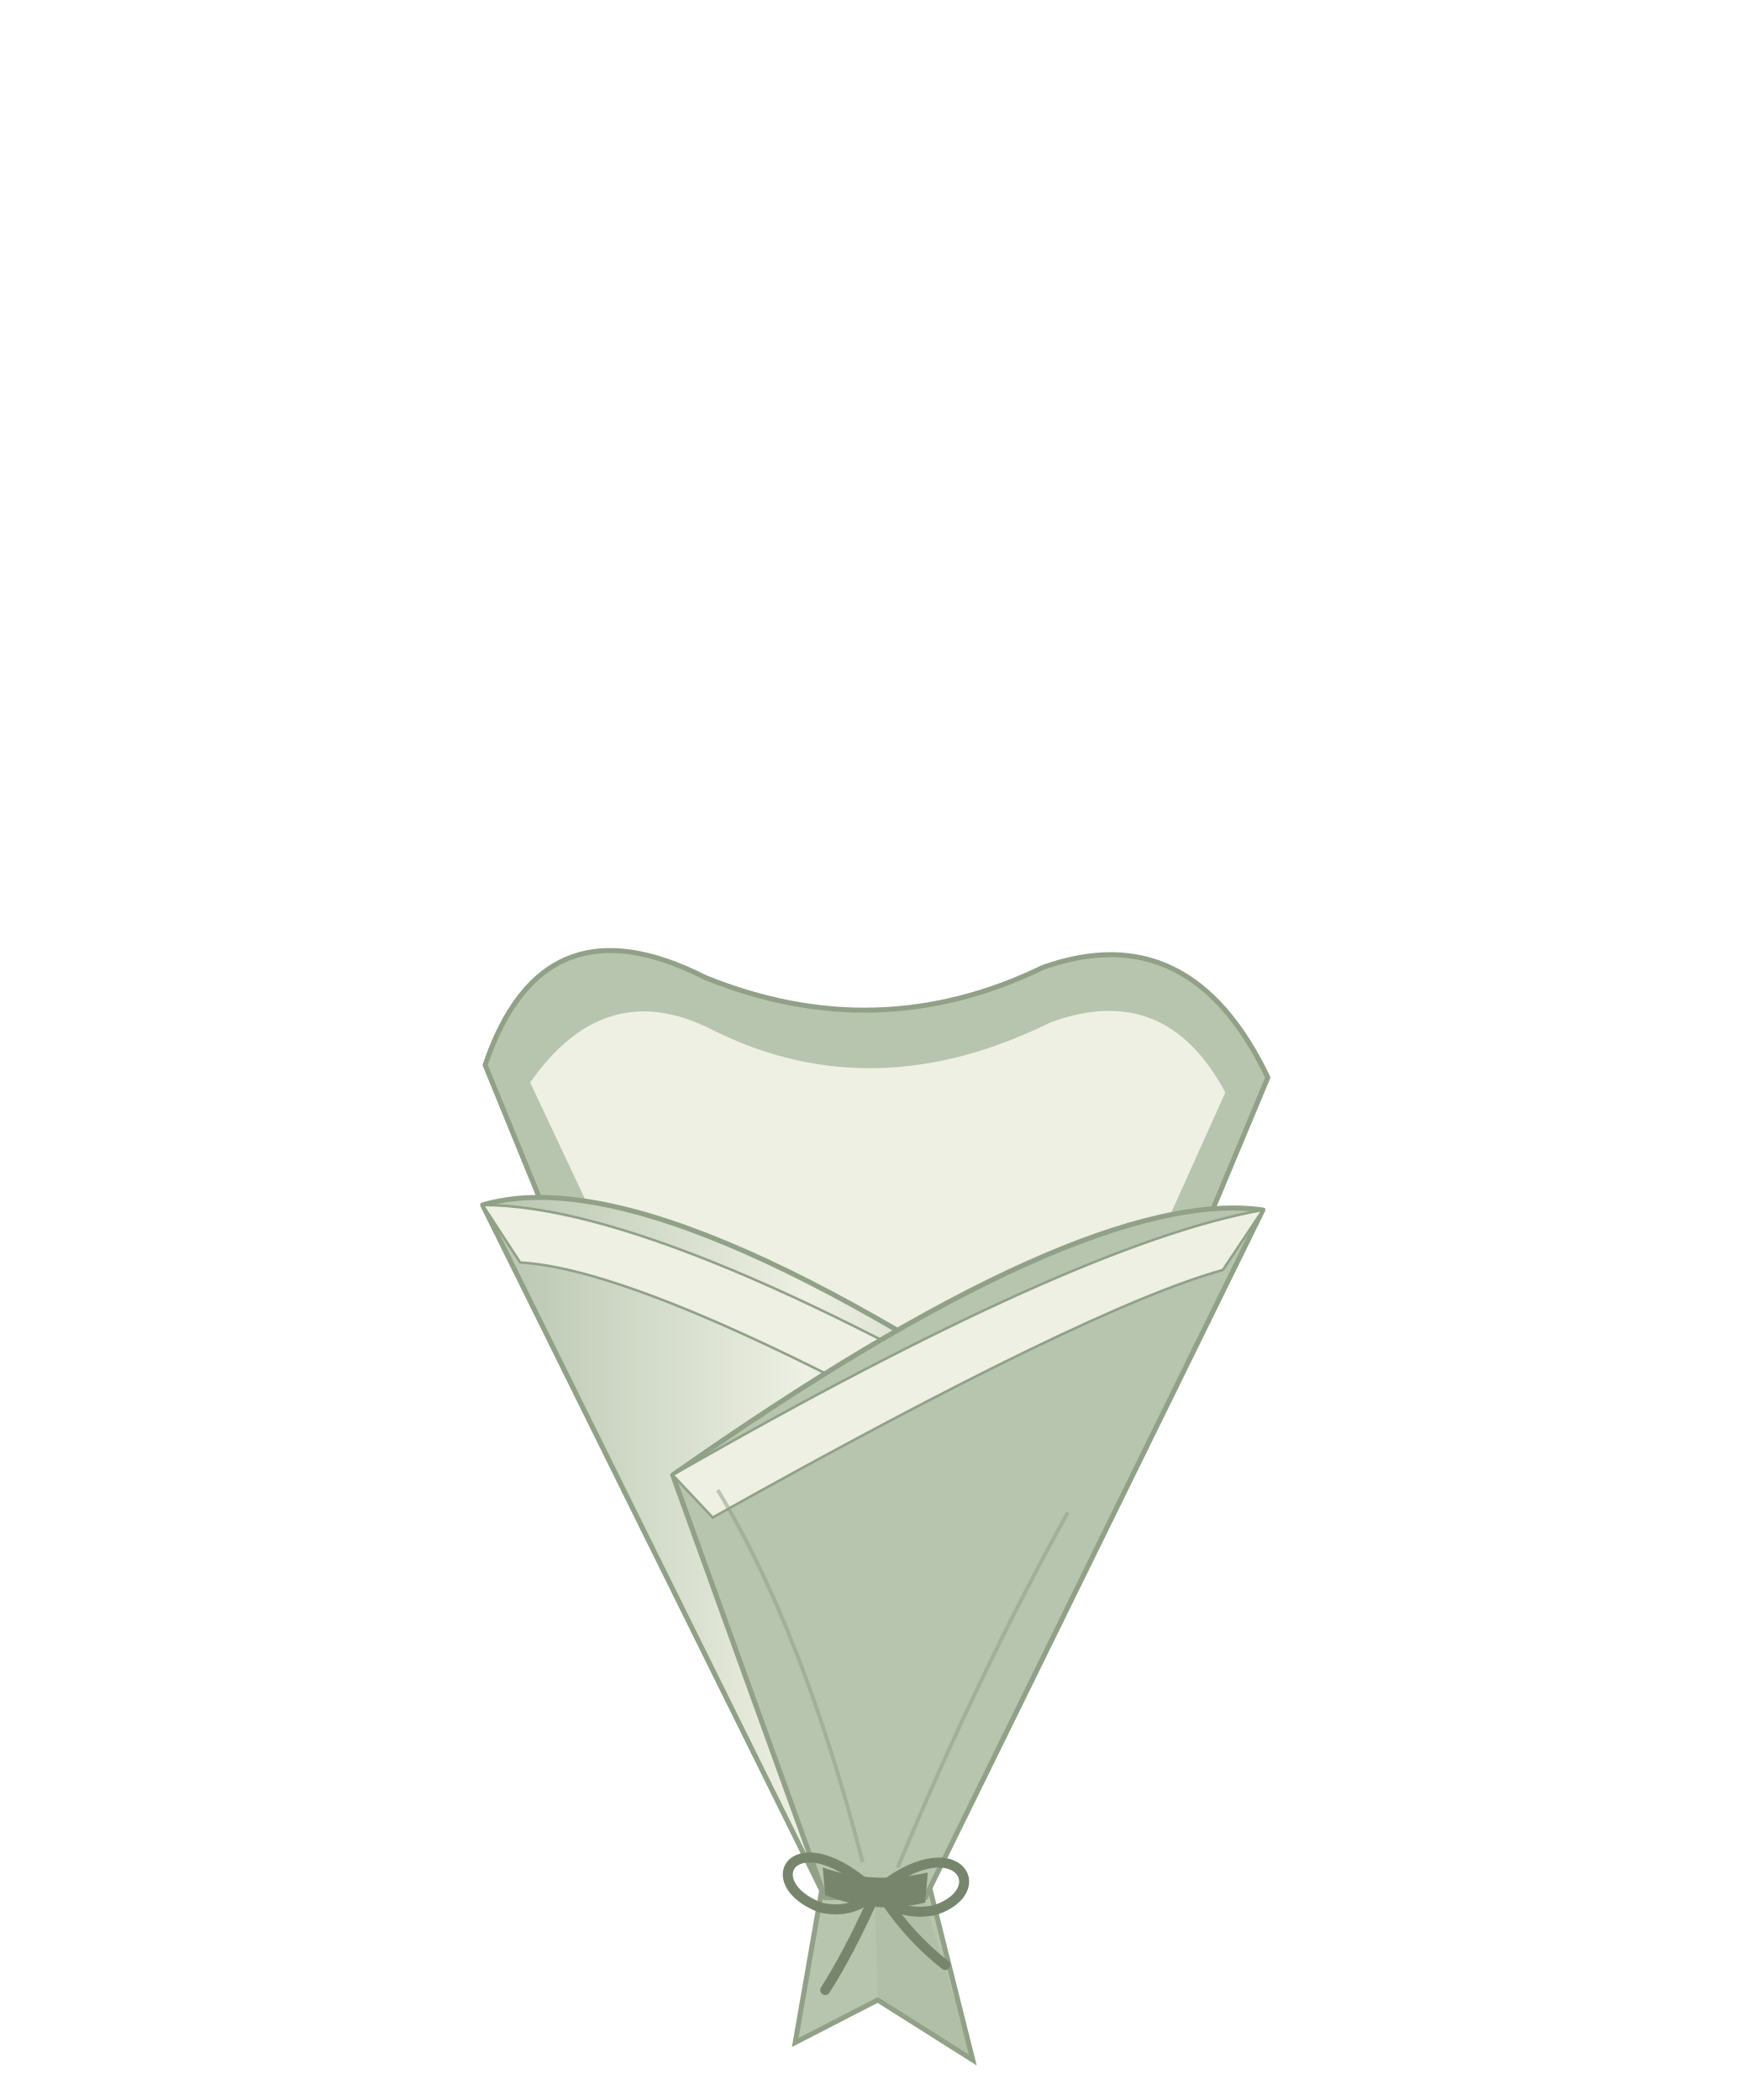
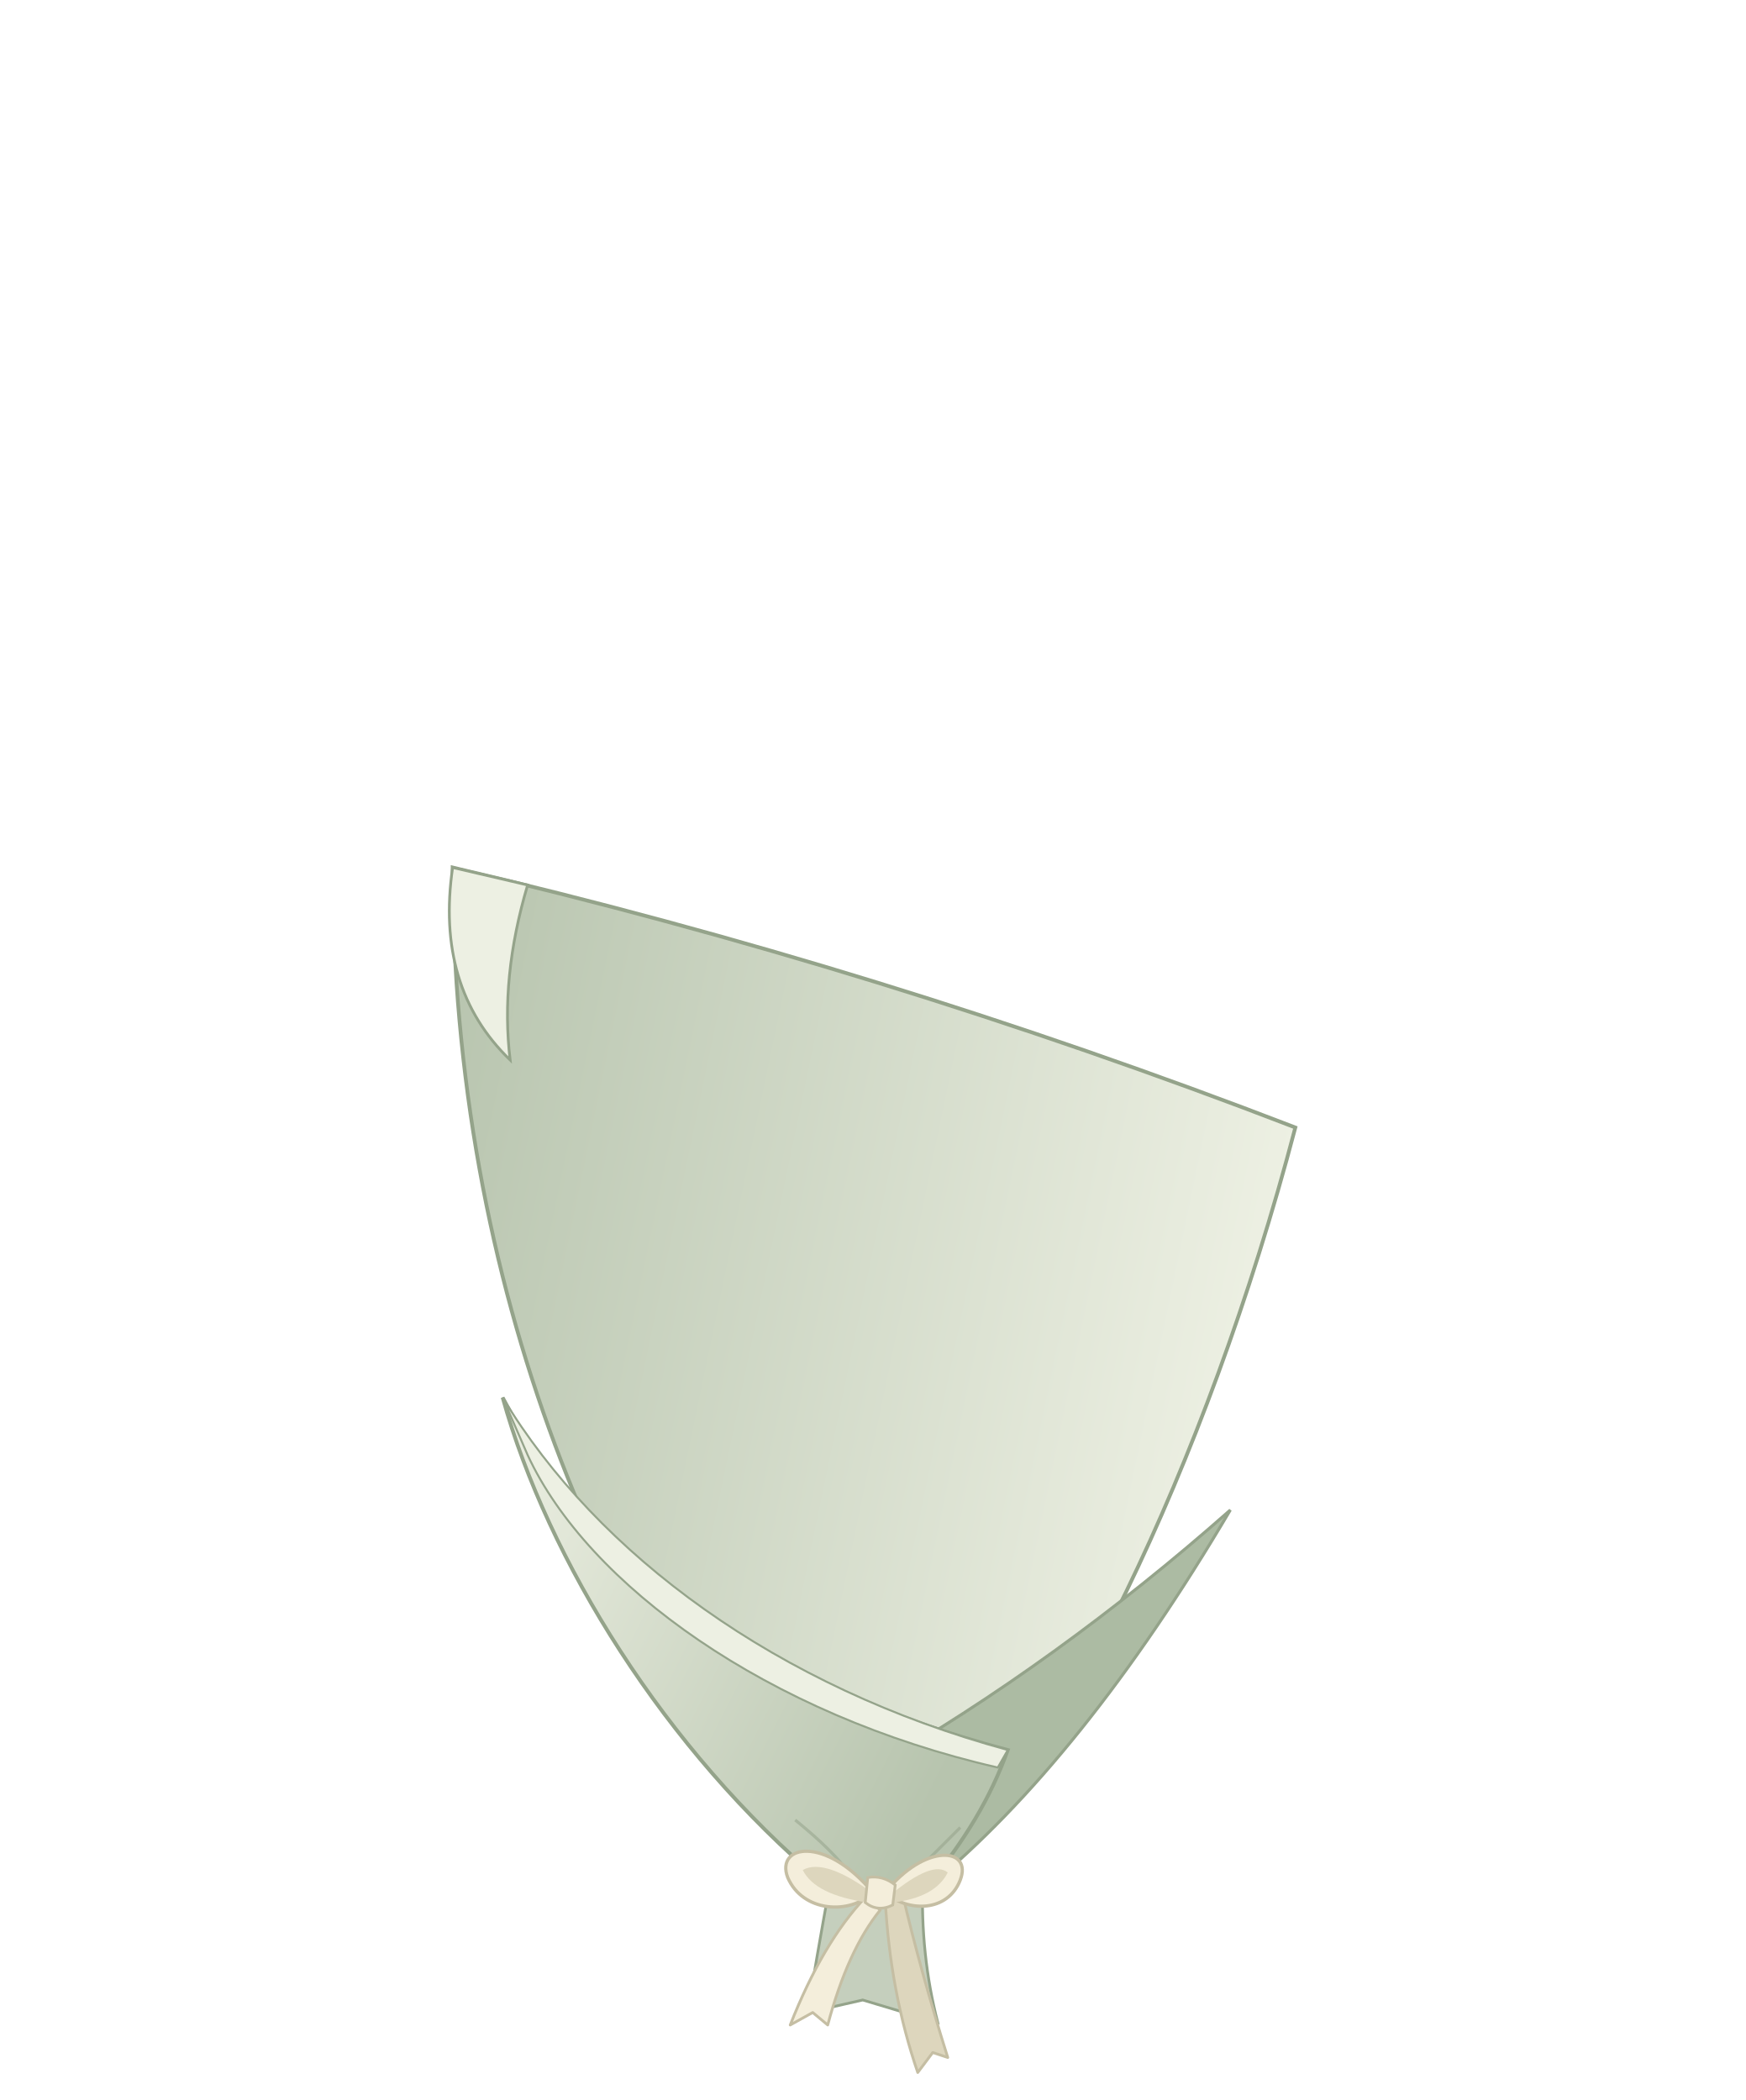
<svg xmlns="http://www.w3.org/2000/svg" viewBox="0 0 698 840" role="img">
  <defs>
-     <linearGradient id="paper-sage" x1="0" y1="0" x2="1" y2="0">
+     <linearGradient id="paper-sage" x1="0" y1="0" x2="1" y2=".25">
      <stop stop-color="#b7c4ae" />
-       <stop offset=".52" stop-color="#edf0e3" />
+       <stop offset="1" stop-color="#edf0e3" />
+     </linearGradient>
+     <linearGradient id="fold-sage" x1="0" y1="0" x2="1" y2=".5">
+       <stop stop-color="#edf0e3" />
      <stop offset="1" stop-color="#b7c4ae" />
    </linearGradient>
  </defs>
-   <path d="M330 748 L318 817 L351 800 L389 824 L370 748Z" fill="#b7c4ae" stroke="#91a187" stroke-width="2" />
-   <path d="M350 762 L351 800 L389 824 L369 758" fill="#91a187" opacity=".16" />
-   <path d="M194 426 Q217 358 282 391 Q351 419 417 387 Q476 366 507 431 L370 759 L330 759Z" fill="#b7c4ae" stroke="#91a187" stroke-width="2" stroke-linejoin="round" />
-   <path d="M212 433 Q242 390 285 412 Q349 444 420 409 Q466 392 490 437 L355 737Z" fill="#edf0e3" />
-   <path d="M193 482 Q264 461 442 586 L369 759 L330 759Z" fill="url(#paper-sage)" stroke="#91a187" stroke-width="2" stroke-linejoin="round" />
-   <path d="M193 482 Q268 482 442 586 L425 601 Q264 508 208 505Z" fill="#edf0e3" stroke="#91a187" stroke-width="1" />
-   <path d="M505 484 Q434 474 269 590 L330 759 L370 759Z" fill="#b7c4ae" stroke="#91a187" stroke-width="2" stroke-linejoin="round" />
-   <path d="M505 484 Q431 497 269 590 L285 607 Q435 523 489 508Z" fill="#edf0e3" stroke="#91a187" stroke-width="1" />
-   <path d="M287 596 Q321 652 345 745 M427 605 Q391 670 359 747" fill="none" stroke="#91a187" stroke-width="1.5" opacity=".55" />
-   <path d="M329 747 Q349 754 371 749 L370 761 Q350 766 330 758Z" fill="#78856d" />
-   <path d="M350 757 C318 727 302 753 328 763 Q341 766 350 757 C382 730 398 756 374 764 Q360 767 350 757 M349 760 Q339 782 330 796 M354 760 Q364 775 378 786" fill="none" stroke="#78856d" stroke-width="4" stroke-linecap="round" />
+   <path d="M181 347 Q352 387 518 451 C482 588 422 708 373 754 Q351 763 328 753 C241 661 181 513 181 347Z" fill="url(#paper-sage)" stroke="#94a38a" stroke-width="1.5" />
+   <path d="M181 347 Q174 395 204 424 Q200 391 211 354Z" fill="#edf0e3" stroke="#94a38a" stroke-width="1.1" />
+   <path d="M332 753 Q326 786 323 805 L345 800 L375 809 Q368 782 369 752Z" fill="#c5cfbd" stroke="#94a38a" stroke-width="1.1" />
+   <path d="M492 604 Q423 665 348 708 L371 755 Q433 704 492 604Z" fill="#acbba3" stroke="#94a38a" stroke-width="1.2" />
+   <path d="M201 559 C233 620 304 674 403 700 Q393 728 371 754 Q351 765 329 753 C266 700 219 624 201 559Z" fill="url(#fold-sage)" stroke="#94a38a" stroke-width="1.5" />
+   <path d="M201 559 C239 622 311 675 403 700 L399 707 C307 686 235 634 211 582Z" fill="#edf0e3" stroke="#94a38a" stroke-width=".8" />
+   <path d="M318 728 Q334 741 340 750 M384 731 L365 750" fill="none" stroke="#94a38a" stroke-width="1.2" opacity=".55" />
+   <path d="M329 750 Q352 757 374 749 L373 758 Q350 765 330 758Z" fill="#ddd6bd" stroke="#c5bea3" stroke-width=".9" />
+   <path d="M346 759 Q329 777 316 810 L325 805 L331 810 Q339 780 352 764Z" fill="#f4eedb" stroke="#c5bea3" stroke-width="1.1" stroke-linejoin="round" />
+   <path d="M354 760 Q356 797 367 829 L373 821 L379 823 Q368 788 361 758Z" fill="#ddd6bd" stroke="#c5bea3" stroke-width="1.1" stroke-linejoin="round" />
+   <path d="M349 757 C330 734 310 738 315 751 C321 765 340 766 349 757Z" fill="#f4eedb" stroke="#c5bea3" stroke-width="1.3" />
+   <path d="M350 758 Q330 743 321 748 Q326 758 347 761Z" fill="#ddd6bd" />
+   <path d="M354 757 C370 737 389 739 384 752 C379 765 363 765 354 757Z" fill="#f4eedb" stroke="#c5bea3" stroke-width="1.3" />
+   <path d="M356 758 Q373 744 379 749 Q374 759 357 761Z" fill="#ddd6bd" />
+   <path d="M347 751 Q353 750 358 754 L357 762 Q351 765 346 761Z" fill="#f4eedb" stroke="#c5bea3" stroke-width="1.1" />
</svg>
